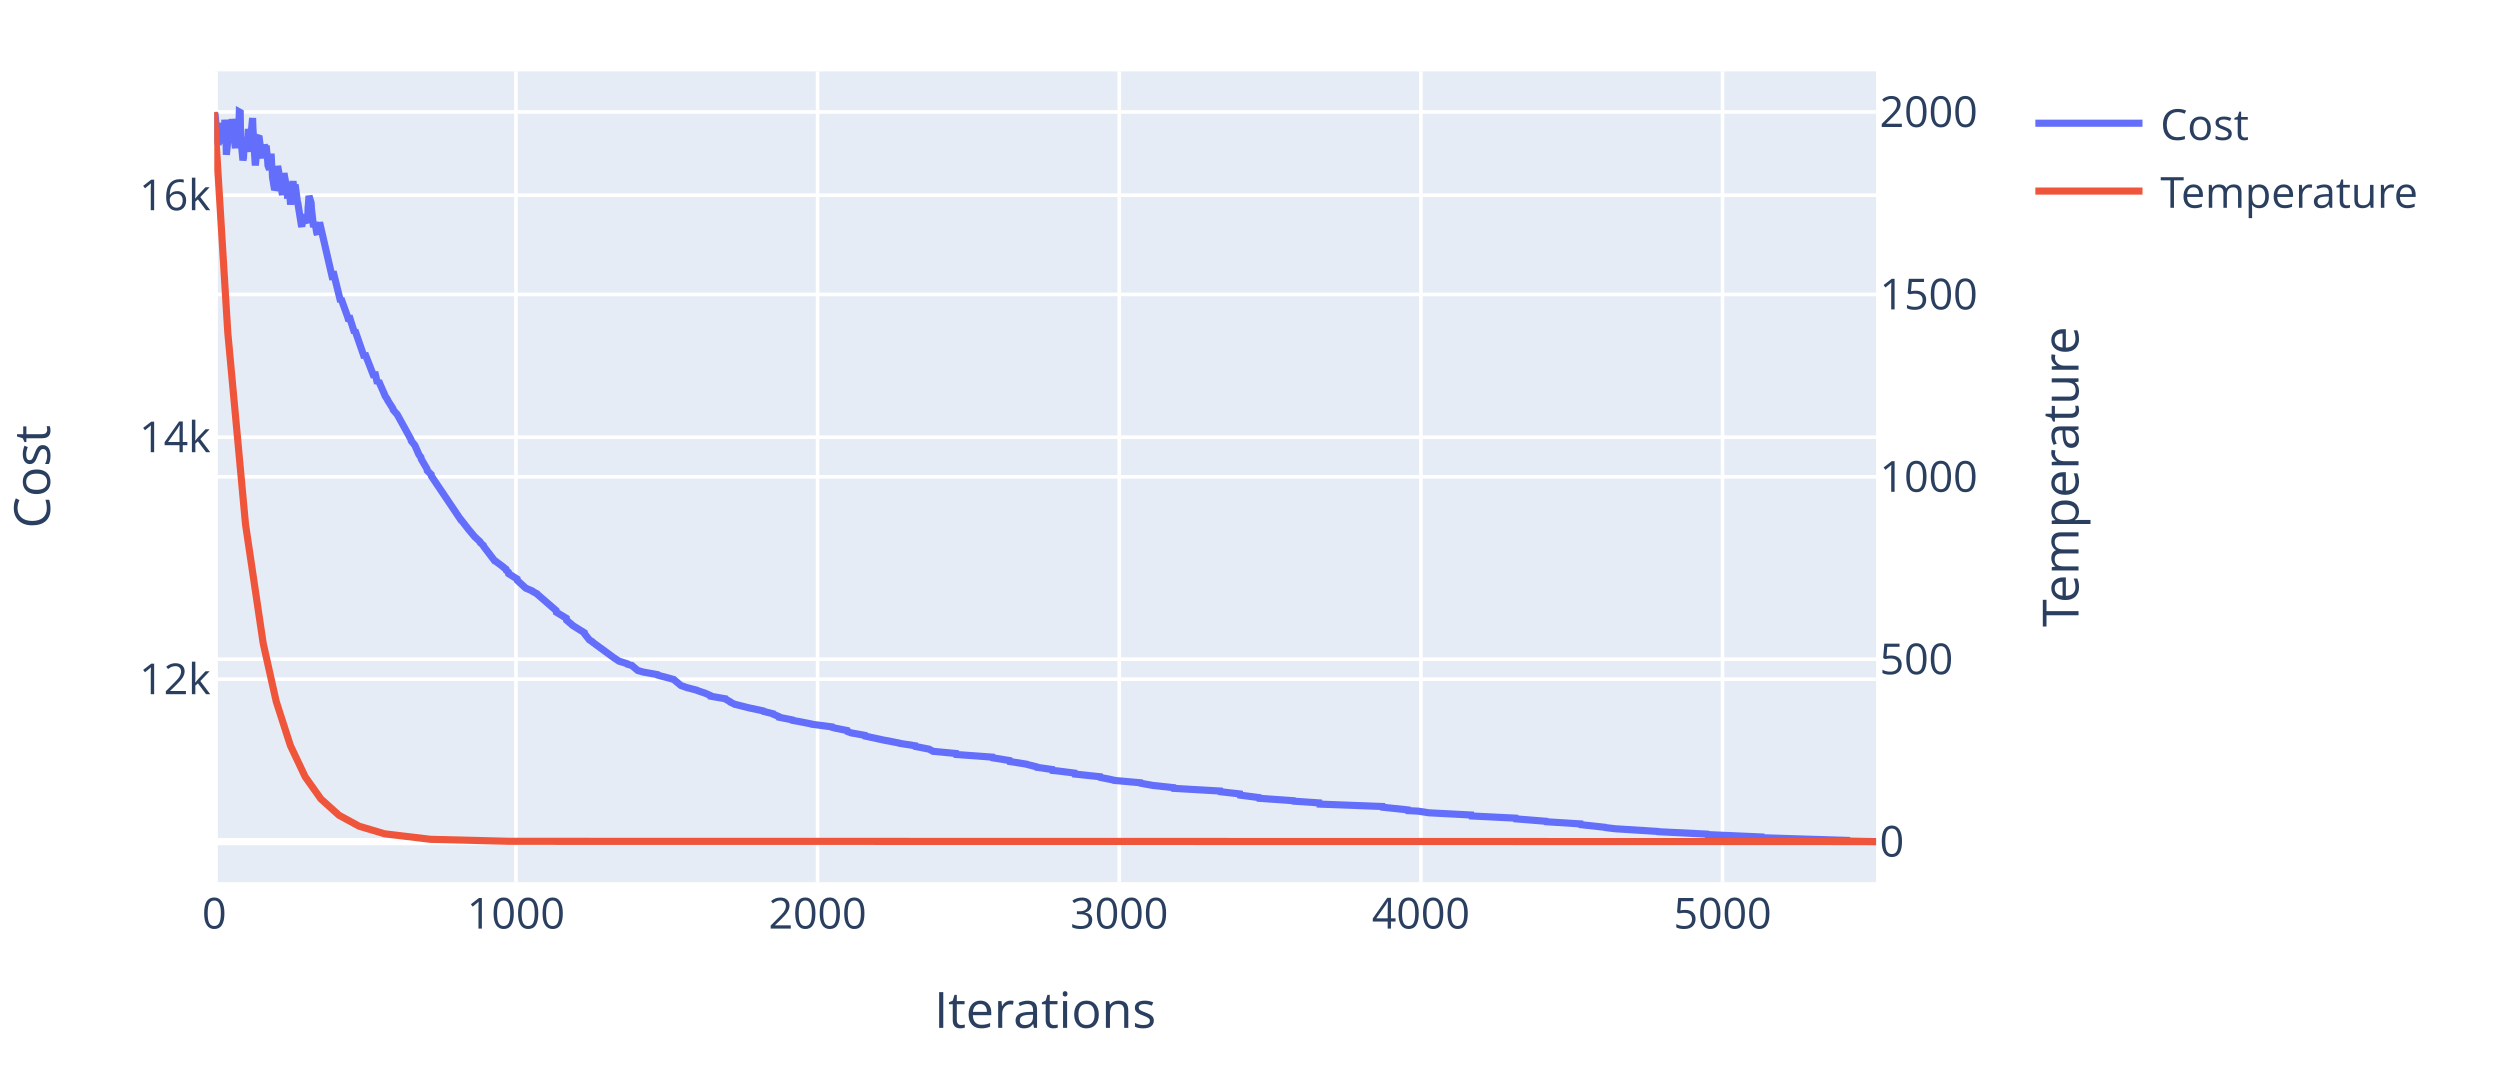
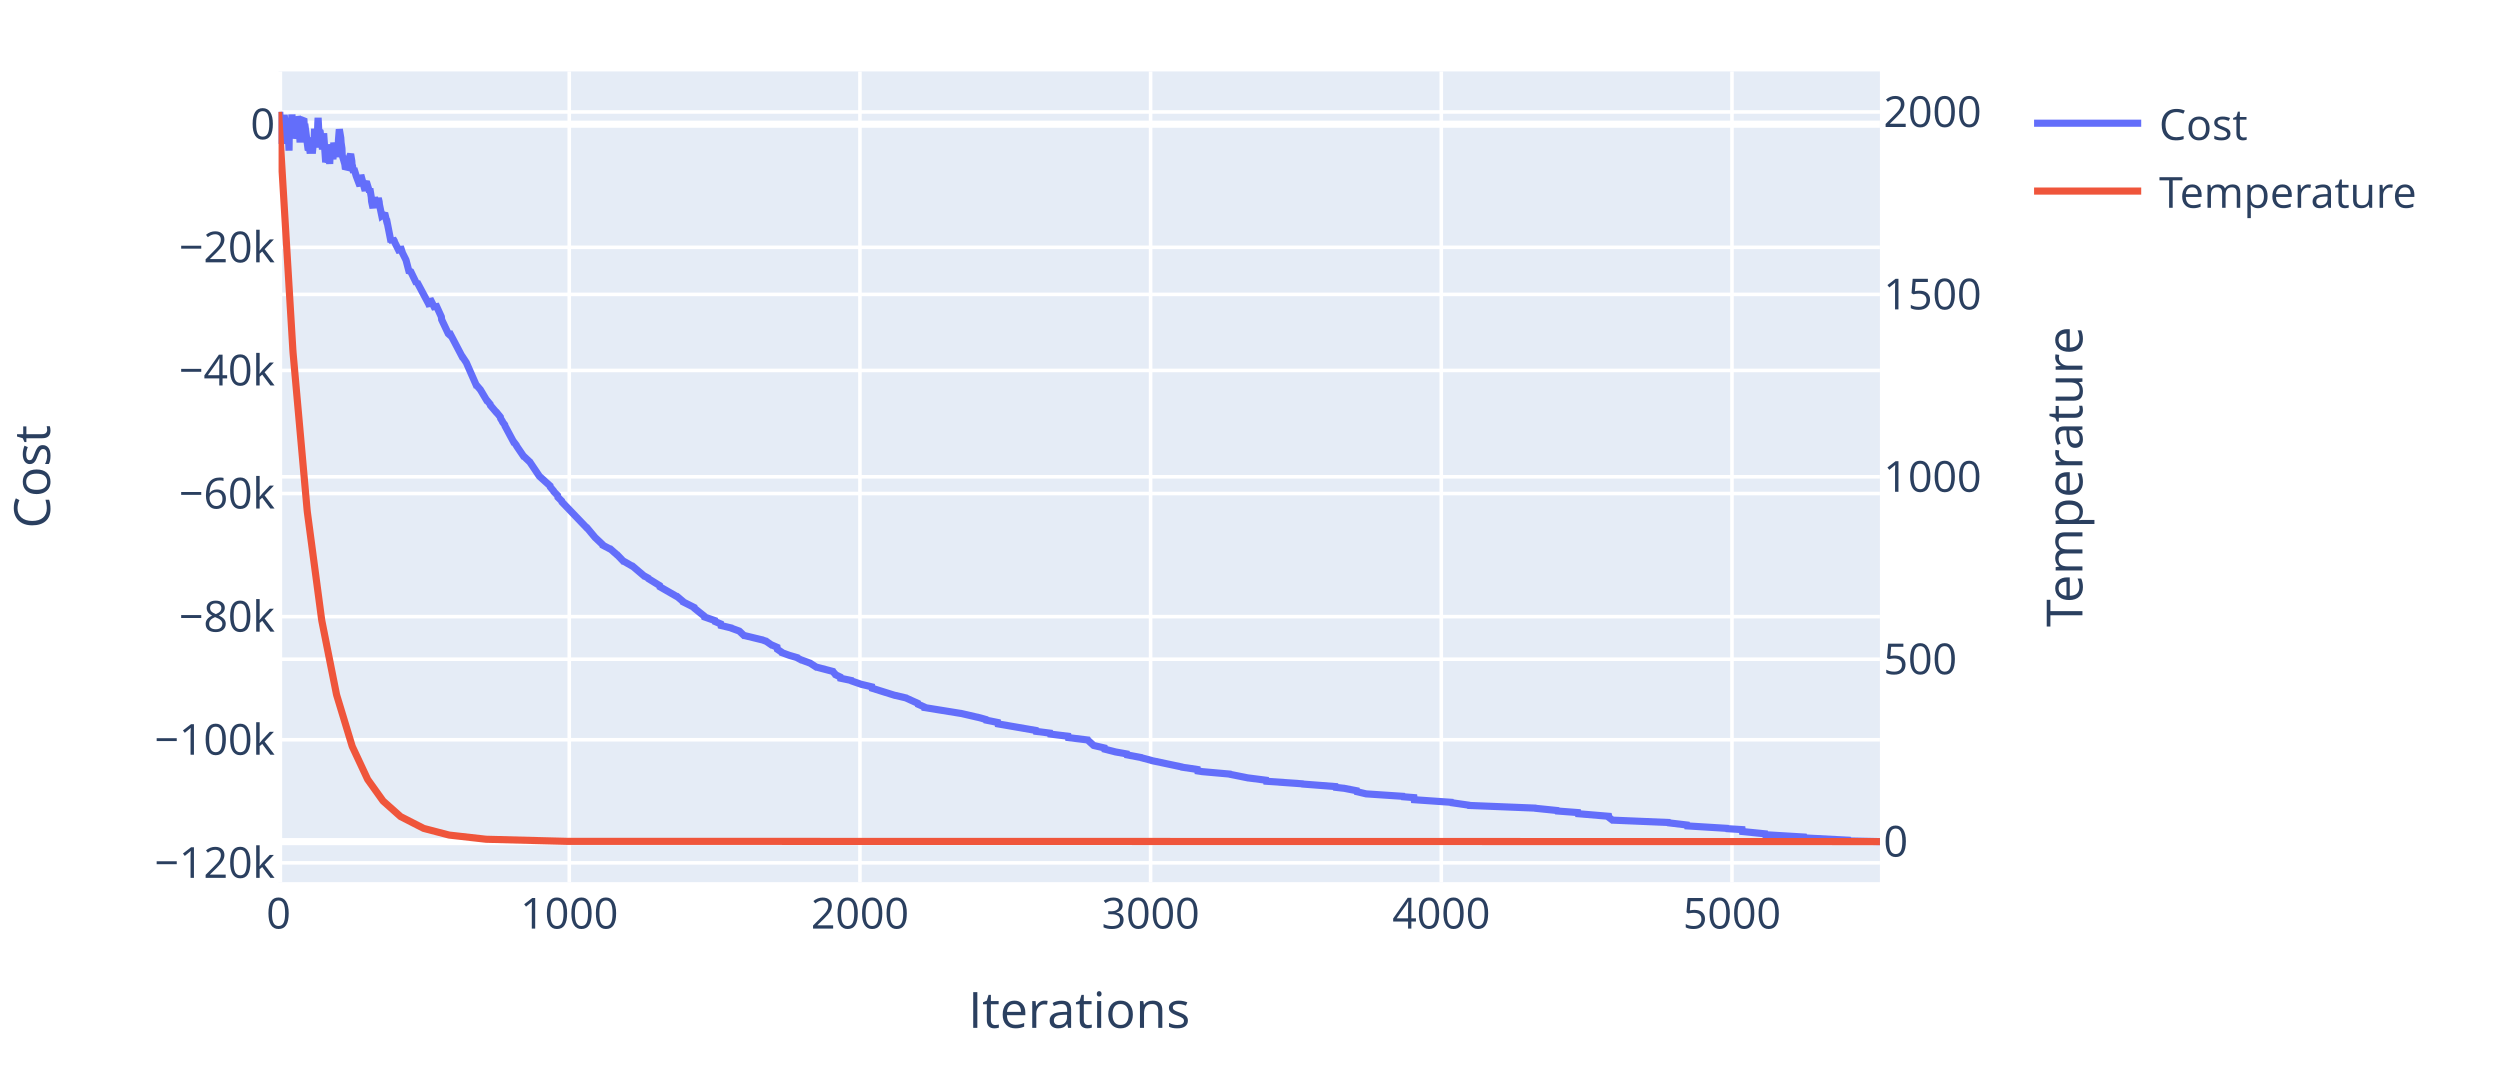
<svg xmlns="http://www.w3.org/2000/svg" class="main-svg" width="700" height="300" style="" viewBox="0 0 700 300">
  <rect x="0" y="0" width="700" height="300" style="fill: rgb(255, 255, 255); fill-opacity: 1;" />
-   <defs id="defs-9335b1">
+   <defs id="defs-837783">
    <g class="clips">
-       <clipPath id="clip9335b1xyplot" class="plotclip">
-         <rect width="465.3" height="227" />
-       </clipPath>
-       <clipPath id="clip9335b1xy2plot" class="plotclip">
-         <rect width="465.3" height="227" />
-       </clipPath>
-       <clipPath class="axesclip" id="clip9335b1x">
-         <rect x="60" y="0" width="465.3" height="300" />
-       </clipPath>
-       <clipPath class="axesclip" id="clip9335b1y">
+       <clipPath id="clip837783xyplot" class="plotclip">
+         <rect width="448.38" height="227" />
+       </clipPath>
+       <clipPath id="clip837783xy2plot" class="plotclip">
+         <rect width="448.38" height="227" />
+       </clipPath>
+       <clipPath class="axesclip" id="clip837783x">
+         <rect x="78" y="0" width="448.38" height="300" />
+       </clipPath>
+       <clipPath class="axesclip" id="clip837783y">
        <rect x="0" y="20" width="700" height="227" />
      </clipPath>
-       <clipPath class="axesclip" id="clip9335b1xy">
-         <rect x="60" y="20" width="465.3" height="227" />
-       </clipPath>
-       <clipPath class="axesclip" id="clip9335b1y2">
+       <clipPath class="axesclip" id="clip837783xy">
+         <rect x="78" y="20" width="448.38" height="227" />
+       </clipPath>
+       <clipPath class="axesclip" id="clip837783y2">
        <rect x="0" y="20" width="700" height="227" />
      </clipPath>
-       <clipPath class="axesclip" id="clip9335b1xy2">
-         <rect x="60" y="20" width="465.3" height="227" />
+       <clipPath class="axesclip" id="clip837783xy2">
+         <rect x="78" y="20" width="448.38" height="227" />
      </clipPath>
    </g>
    <g class="gradients" />
    <g class="patterns" />
  </defs>
  <g class="bglayer">
-     <rect class="bg" x="60" y="20" width="465.3" height="227" style="fill: rgb(229, 236, 246); fill-opacity: 1; stroke-width: 0;" />
+     <rect class="bg" x="78" y="20" width="448.38" height="227" style="fill: rgb(229, 236, 246); fill-opacity: 1; stroke-width: 0;" />
  </g>
  <g class="layer-below">
    <g class="imagelayer" />
    <g class="shapelayer" />
  </g>
  <g class="cartesianlayer">
    <g class="subplot xy">
      <g class="layer-subplot">
        <g class="shapelayer" />
        <g class="imagelayer" />
      </g>
      <g class="gridlayer">
        <g class="x">
-           <path class="xgrid crisp" transform="translate(144.46,0)" d="M0,20v227" style="stroke: rgb(255, 255, 255); stroke-opacity: 1; stroke-width: 1px;" />
-           <path class="xgrid crisp" transform="translate(228.92,0)" d="M0,20v227" style="stroke: rgb(255, 255, 255); stroke-opacity: 1; stroke-width: 1px;" />
-           <path class="xgrid crisp" transform="translate(313.39,0)" d="M0,20v227" style="stroke: rgb(255, 255, 255); stroke-opacity: 1; stroke-width: 1px;" />
-           <path class="xgrid crisp" transform="translate(397.85,0)" d="M0,20v227" style="stroke: rgb(255, 255, 255); stroke-opacity: 1; stroke-width: 1px;" />
-           <path class="xgrid crisp" transform="translate(482.31,0)" d="M0,20v227" style="stroke: rgb(255, 255, 255); stroke-opacity: 1; stroke-width: 1px;" />
+           <path class="xgrid crisp" transform="translate(159.39,0)" d="M0,20v227" style="stroke: rgb(255, 255, 255); stroke-opacity: 1; stroke-width: 1px;" />
+           <path class="xgrid crisp" transform="translate(240.78,0)" d="M0,20v227" style="stroke: rgb(255, 255, 255); stroke-opacity: 1; stroke-width: 1px;" />
+           <path class="xgrid crisp" transform="translate(322.17,0)" d="M0,20v227" style="stroke: rgb(255, 255, 255); stroke-opacity: 1; stroke-width: 1px;" />
+           <path class="xgrid crisp" transform="translate(403.56,0)" d="M0,20v227" style="stroke: rgb(255, 255, 255); stroke-opacity: 1; stroke-width: 1px;" />
+           <path class="xgrid crisp" transform="translate(484.95,0)" d="M0,20v227" style="stroke: rgb(255, 255, 255); stroke-opacity: 1; stroke-width: 1px;" />
        </g>
        <g class="y">
-           <path class="ygrid crisp" transform="translate(0,190.18)" d="M60,0h465.3" style="stroke: rgb(255, 255, 255); stroke-opacity: 1; stroke-width: 1px;" />
-           <path class="ygrid crisp" transform="translate(0,122.42)" d="M60,0h465.3" style="stroke: rgb(255, 255, 255); stroke-opacity: 1; stroke-width: 1px;" />
-           <path class="ygrid crisp" transform="translate(0,54.66)" d="M60,0h465.3" style="stroke: rgb(255, 255, 255); stroke-opacity: 1; stroke-width: 1px;" />
+           <path class="ygrid crisp" transform="translate(0,241.6)" d="M78,0h448.38" style="stroke: rgb(255, 255, 255); stroke-opacity: 1; stroke-width: 1px;" />
+           <path class="ygrid crisp" transform="translate(0,207.13)" d="M78,0h448.38" style="stroke: rgb(255, 255, 255); stroke-opacity: 1; stroke-width: 1px;" />
+           <path class="ygrid crisp" transform="translate(0,172.66)" d="M78,0h448.38" style="stroke: rgb(255, 255, 255); stroke-opacity: 1; stroke-width: 1px;" />
+           <path class="ygrid crisp" transform="translate(0,138.19)" d="M78,0h448.38" style="stroke: rgb(255, 255, 255); stroke-opacity: 1; stroke-width: 1px;" />
+           <path class="ygrid crisp" transform="translate(0,103.72)" d="M78,0h448.38" style="stroke: rgb(255, 255, 255); stroke-opacity: 1; stroke-width: 1px;" />
+           <path class="ygrid crisp" transform="translate(0,69.25)" d="M78,0h448.38" style="stroke: rgb(255, 255, 255); stroke-opacity: 1; stroke-width: 1px;" />
        </g>
        <g class="y2">
-           <path class="y2grid crisp" transform="translate(0,184.58)" d="M60,0h465.3" style="stroke: rgb(255, 255, 255); stroke-opacity: 1; stroke-width: 1px;" />
-           <path class="y2grid crisp" transform="translate(0,133.5)" d="M60,0h465.3" style="stroke: rgb(255, 255, 255); stroke-opacity: 1; stroke-width: 1px;" />
-           <path class="y2grid crisp" transform="translate(0,82.43)" d="M60,0h465.3" style="stroke: rgb(255, 255, 255); stroke-opacity: 1; stroke-width: 1px;" />
-           <path class="y2grid crisp" transform="translate(0,31.35)" d="M60,0h465.3" style="stroke: rgb(255, 255, 255); stroke-opacity: 1; stroke-width: 1px;" />
+           <path class="y2grid crisp" transform="translate(0,184.58)" d="M78,0h448.38" style="stroke: rgb(255, 255, 255); stroke-opacity: 1; stroke-width: 1px;" />
+           <path class="y2grid crisp" transform="translate(0,133.5)" d="M78,0h448.38" style="stroke: rgb(255, 255, 255); stroke-opacity: 1; stroke-width: 1px;" />
+           <path class="y2grid crisp" transform="translate(0,82.43)" d="M78,0h448.38" style="stroke: rgb(255, 255, 255); stroke-opacity: 1; stroke-width: 1px;" />
+           <path class="y2grid crisp" transform="translate(0,31.35)" d="M78,0h448.38" style="stroke: rgb(255, 255, 255); stroke-opacity: 1; stroke-width: 1px;" />
        </g>
      </g>
      <g class="zerolinelayer">
-         <path class="xzl zl crisp" transform="translate(60,0)" d="M0,20v227" style="stroke: rgb(255, 255, 255); stroke-opacity: 1; stroke-width: 2px;" />
-         <path class="y2zl zl crisp" transform="translate(0,235.65)" d="M60,0h465.3" style="stroke: rgb(255, 255, 255); stroke-opacity: 1; stroke-width: 2px;" />
+         <path class="xzl zl crisp" transform="translate(78,0)" d="M0,20v227" style="stroke: rgb(255, 255, 255); stroke-opacity: 1; stroke-width: 2px;" />
+         <path class="yzl zl crisp" transform="translate(0,34.78)" d="M78,0h448.38" style="stroke: rgb(255, 255, 255); stroke-opacity: 1; stroke-width: 2px;" />
+         <path class="y2zl zl crisp" transform="translate(0,235.65)" d="M78,0h448.38" style="stroke: rgb(255, 255, 255); stroke-opacity: 1; stroke-width: 2px;" />
      </g>
      <path class="xlines-below" />
      <path class="ylines-below" />
      <g class="overlines-below">
        <path class="xy2-x" />
        <path class="xy2-y" />
      </g>
      <g class="xaxislayer-below" />
      <g class="yaxislayer-below" />
      <g class="overaxes-below">
        <g class="xy2-x" />
        <g class="xy2-y" />
      </g>
-       <g class="plot" transform="translate(60,20)" clip-path="url(#clip9335b1xyplot)">
+       <g class="plot" transform="translate(78,20)" clip-path="url(#clip837783xyplot)">
        <g class="scatterlayer mlayer">
-           <g class="trace scatter trace1da0a3" style="stroke-miterlimit: 2; opacity: 1;">
+           <g class="trace scatter tracebf21b6" style="stroke-miterlimit: 2; opacity: 1;">
            <g class="fills" />
            <g class="errorbars" />
            <g class="lines">
-               <path class="js-line" d="M0,14.53L0.08,14.4L0.17,11.62L1.1,20.63L1.18,19.68L1.35,20.23L1.44,15.35L1.52,14.4L1.69,18.74L1.94,15.21L2.03,18.19L2.2,15.35L2.7,16.64L2.79,18.6L2.96,13.52L3.29,19.35L3.38,23.34L4.31,14.33L4.39,16.7L4.65,15.55L4.81,16.91L4.9,16.64L4.98,13.32L5.91,21.51L6,19.21L6.08,16.64L6.33,21.31L6.67,19.41L6.76,20.9L7.01,11.35L7.26,11.49L7.35,17.92L8.02,24.9L8.19,24.09L8.28,21.85L8.45,22.06L8.62,18.87L8.87,20.29L8.95,20.77L9.21,22.53L9.54,16.09L9.71,18.94L9.8,18.87L10.05,20.16L10.73,13.04L10.81,15.75L11.49,26.33L11.74,23.89L11.82,23.28L11.91,23.89L11.99,20.97L12.08,18.53L12.5,18.06L13.34,24.36L13.43,22.46L13.51,22.67L13.6,23.28L13.68,20.43L13.94,22.4L14.02,20.77L14.11,20.9L14.19,23.07L14.36,22.06L14.44,24.22L14.53,20.77L14.95,25.04L15.03,26.33L15.46,27.48L15.88,23.07L15.96,23.82L16.05,25.85L16.22,27.75L16.3,29.65L16.89,33.17L17.31,32.36L17.4,28.97L17.65,29.65L17.74,26.46L18.07,28.29L18.16,29.65L19.09,34.59L19.17,32.36L19.51,28.49L19.93,30.8L20.02,31.41L20.44,34.59L20.86,34.52L20.95,32.56L21.37,37.3L21.71,33.58L21.79,32.76L22.04,30.73L22.3,33.17L22.38,33.37L22.64,31.68L23.31,36.76L23.4,36.9L24.41,43.2L24.49,43.4L25.09,40.01L25.34,41.44L25.42,41.71L25.85,42.45L25.93,40.56L26.01,41.37L26.1,40.49L26.18,40.83L26.27,38.05L26.35,37.3L26.52,34.86L27.11,36.76L27.2,38.32L27.79,43.6L28.04,42.79L28.13,42.86L28.21,42.18L28.63,44.89L28.72,45.3L28.89,45.64L28.97,43.4L29.22,44.69L29.39,43.74L29.48,42.25L33.19,58.31L33.28,56L35.39,64.54L35.47,63.53L37.42,68.95L37.5,69.29L37.67,69.35L37.75,68.4L39.27,73.22L39.36,72.4L42.06,80.2L42.15,78.91L43.5,82.36L43.58,82.57L44.76,85.62L44.85,85.14L44.93,84.13L45.69,87.38L46.03,86.5L46.12,86.9L47.72,90.56L47.81,90.83L48.48,91.85L48.57,92.12L50,94.36L50.09,94.76L51.1,95.92L51.18,95.98L55.07,103.03L55.15,103.44L56.08,104.59L56.17,104.72L57.27,107.23L57.35,107.37L57.86,108.05L57.94,108.52L59.55,111.3L59.63,111.77L60.73,112.86L60.81,113.33L69.01,125.53L69.09,125.53L71.29,128.37L71.37,128.44L72.89,130.27L72.97,130.34L74.41,131.69L74.5,131.96L75.34,132.71L75.42,132.98L78.47,136.98L78.55,136.98L80.91,138.74L81,138.88L81.67,139.35L81.76,139.69L82.35,140.23L82.43,140.64L83.62,141.38L83.7,141.45L84.8,142.13L84.88,142.54L87.16,144.64L87.25,144.7L89.02,145.45L89.11,145.58L90.37,146.26L90.46,146.4L95.7,150.94L95.78,151.41L98.57,153.11L98.65,153.65L100.17,154.94L100.26,155.07L103.63,157.17L103.72,157.51L104.9,159L104.99,159.14L105.83,159.68L105.92,159.81L111.57,163.95L111.66,164.02L113.18,165.03L113.26,165.1L115.63,165.85L115.71,165.98L116.81,166.32L116.9,166.32L118.5,167.68L118.58,167.74L120.27,168.22L120.36,168.22L124.07,168.89L124.16,169.03L125.85,169.5L125.93,169.5L128.64,170.25L128.72,170.32L130.58,171.88L130.66,171.94L132.35,172.55L132.44,172.55L135.22,173.3L135.31,173.37L137.25,174.04L137.33,174.04L138.86,174.72L138.94,174.93L143.16,175.67L143.25,175.81L144.43,176.48L144.51,176.62L145.78,177.23L145.87,177.23L150.17,178.31L150.26,178.31L153.72,179.06L153.8,179.19L156.51,179.87L156.59,180.01L158.03,180.62L158.11,180.82L161.83,181.57L161.91,181.7L163.35,181.97L163.43,181.97L167.23,182.72L167.32,182.79L172.98,183.53L173.06,183.67L174.08,183.94L174.16,183.94L177.2,184.55L177.29,184.82L178.38,185.23L178.47,185.23L182.18,185.9L182.27,186.11L187.93,187.33L188.01,187.33L191.81,188.07L191.9,188.14L196.29,188.82L196.37,189.02L200.17,189.77L200.26,189.83L201.27,190.38L201.36,190.38L207.69,190.98L207.78,191.26L217.91,192L218,192.2L222.64,192.95L222.73,193.22L227.46,193.97L227.54,194.03L230.24,194.71L230.33,194.85L234.63,195.46L234.72,195.73L236.07,195.86L236.16,195.86L240.89,196.47L240.97,196.74L248.06,197.49L248.15,197.69L251.87,198.44L251.95,198.51L259.38,199.18L259.47,199.32L262.85,199.93L262.93,199.93L268.59,200.54L268.67,200.74L281.68,201.49L281.76,201.69L287.17,202.3L287.25,202.64L292.49,203.32L292.58,203.52L302.2,204.2L302.29,204.33L309.38,204.81L309.47,205.15L327.12,205.82L327.2,206.03L334.22,206.77L334.3,206.98L336.92,207.11L337,207.11L340.13,207.59L340.21,207.59L351.95,208.2L352.04,208.47L364.37,209.08L364.45,209.28L372.9,209.96L372.98,210.09L382.61,210.7L382.7,210.91L389.45,211.65L389.54,211.72L392.33,212.06L392.41,212.06L404.15,212.8L404.23,212.87L417.92,213.55L418,213.68L433.37,214.36L433.46,214.57L457.36,215.31L457.45,215.51L465.3,215.65" style="vector-effect: non-scaling-stroke; fill: none; stroke: rgb(99, 110, 250); stroke-opacity: 1; stroke-width: 2px; opacity: 1;" />
+               <path class="js-line" d="M0,18.32L0.33,11.35L0.73,18.25L0.81,16.44L0.9,20.27L1.47,12.73L1.55,12.25L2.6,18.43L2.69,16.75L2.93,22.18L3.01,16.25L3.17,18.8L3.26,14.76L3.42,14.61L3.5,15.82L3.66,14.78L3.74,12.06L4.15,18.74L4.64,16.65L4.72,15.86L5.05,16.44L5.29,12.64L5.53,13.42L5.62,17.02L5.7,13.28L6.02,19.89L6.43,13.48L6.51,13.75L7.08,13.2L7.24,16.26L7.33,14.67L8.22,21.48L8.3,22.04L8.71,21.67L8.87,22.99L8.95,20.84L9.03,18.46L9.44,22.99L9.69,20.47L9.77,19.57L9.93,19.93L10.09,16.06L10.5,18.98L10.58,20.08L10.66,21.32L10.91,16.69L10.99,14.47L11.07,12.98L11.31,17.66L11.56,16.67L11.64,16.82L12.29,21.8L12.53,20.4L12.62,17.32L13.19,25.45L13.51,23.17L13.59,24.21L13.92,25.39L14,22.5L14.32,25.89L14.49,22.14L14.57,22.38L14.65,20.4L15.22,24.6L15.38,22.14L15.46,19.92L15.87,22.86L15.95,21.55L16.03,20.71L16.44,22.88L16.52,23.41L16.6,23.97L16.69,22.62L16.77,19.11L17.01,16.19L17.42,18.62L17.5,19.91L17.74,21.55L17.82,23.47L18.56,26L18.64,26.69L19.21,26.82L19.53,23.89L19.62,23.97L19.86,25.58L19.94,23.76L20.18,23.12L20.51,25.11L20.59,26.52L20.67,26.15L20.84,27.96L20.92,27.74L21,28.43L21.08,27.14L21.65,28.97L21.73,29.26L22.79,32.07L22.95,30.72L23.03,28.98L24.25,33.43L24.34,32.65L24.42,31.11L24.58,30.85L25.48,33.77L25.56,32.8L25.96,35.21L26.04,36.38L26.45,38.29L26.61,36.23L26.78,37.18L26.86,35.22L27.35,37.5L27.67,36.49L27.75,36.5L27.92,35.47L28.16,36.5L28.24,37.26L28.89,40.39L29.3,40.1L29.38,40.15L29.71,39.66L30.28,42.01L30.36,42.02L31.5,47.8L31.58,47.24L31.91,47.76L31.99,46.79L32.39,47.45L32.47,47.75L33.94,50.68L34.02,49.73L34.1,49.04L34.59,50.49L34.67,50.78L35.65,52.75L35.73,53L36.63,56.43L36.95,56.04L37.03,56.08L38.66,59.45L38.74,58.93L41.67,64.43L41.75,64.43L42.32,65.79L42.4,63.64L43.87,66.55L43.95,65.14L45.58,68.71L45.66,69.49L47.53,73.45L47.61,73.52L47.78,72.96L51.44,79.93L51.52,79.94L52.58,81.55L52.66,81.74L55.35,87.85L55.43,87.86L56.4,89L56.48,89.08L58.28,92.11L58.36,92.12L59.25,93.2L59.33,93.52L60.96,95.44L61.04,95.46L62.1,96.77L62.18,97.19L62.67,97.98L62.75,98.2L63.32,98.94L63.4,99.26L65.84,103.81L65.93,103.82L66.58,104.69L66.66,104.9L68.61,107.77L68.69,107.79L70.24,109.26L70.32,109.31L73.01,113.32L73.09,113.4L76.02,116.05L76.1,116.39L77,117.46L77.08,117.66L78.13,118.74L78.22,119.23L79.27,120.28L79.36,120.57L86.27,127.78L86.36,127.79L88.63,130.51L88.72,130.59L90.67,132.43L90.75,132.64L92.87,133.75L92.95,133.75L94.74,135.33L94.82,135.35L96.53,137.13L96.61,137.13L99.05,138.53L99.13,138.53L102.39,141.3L102.47,141.3L103.53,141.9L103.61,142.06L106.7,143.97L106.78,144.31L111.5,147.02L111.59,147.02L113.13,148.31L113.21,148.49L116.39,150.1L116.47,150.34L119.16,152.49L119.24,152.74L122.17,153.77L122.25,154.05L123.79,154.69L123.88,155.14L126.81,155.85L126.89,155.93L128.92,156.67L129,156.7L130.31,157.94L130.39,157.94L135.35,159.15L135.43,159.15L136.41,159.53L136.49,159.53L138.04,160.6L138.12,160.6L139.58,161.24L139.67,161.8L140.81,162.57L140.89,162.72L142.92,163.46L143,163.49L145.28,164.16L145.36,164.26L146.34,164.79L146.42,164.79L148.78,165.67L148.86,165.7L150.57,166.8L150.65,166.8L155.21,168L155.29,168.14L155.86,168.77L155.94,168.92L157.25,169.55L157.33,169.9L160.42,170.55L160.5,170.68L163.27,171.65L163.35,171.65L166.12,172.32L166.2,172.71L172.55,174.7L172.63,174.7L175.72,175.43L175.8,175.49L178.98,176.93L179.06,177.19L180.69,177.9L180.77,178.1L191.02,179.76L191.1,179.76L195.58,180.8L195.66,180.8L198.02,181.45L198.1,181.63L201.36,182.29L201.44,182.69L212.02,184.52L212.1,184.78L216.01,185.28L216.09,185.54L221.06,186.15L221.14,186.53L226.59,187.2L226.67,187.32L228.22,188.73L228.3,188.75L231.23,189.43L231.31,189.76L234.16,190.49L234.24,190.52L237.5,191.11L237.58,191.37L241.57,192.12L241.65,192.18L244.42,192.92L244.5,192.97L252.88,194.74L252.96,194.81L254.1,194.98L254.18,194.98L257.28,195.46L257.36,195.86L258.58,196.05L258.66,196.06L266.39,196.75L266.47,196.82L271.44,197.82L271.52,197.82L276.48,198.46L276.56,198.75L286.66,199.47L286.74,199.53L295.94,200.24L296.02,200.46L298.21,200.71L298.3,200.71L301.88,201.41L301.96,201.68L304.56,202.29L304.64,202.29L314.82,202.97L314.9,203.09L317.91,203.33L317.99,203.92L328.41,204.65L328.49,204.76L333.21,205.44L333.29,205.52L351.85,206.27L351.93,206.32L357.96,206.94L358.04,207.08L363.82,207.52L363.9,207.84L372.44,208.56L372.52,208.9L373.5,209.64L373.58,209.64L389.21,210.3L389.29,210.4L394.34,211L394.42,211.25L405.57,211.94L405.65,212.03L409.8,212.29L409.88,212.83L416.23,213.47L416.31,213.72L427.14,214.37L427.22,214.61L439.51,215.25L439.59,215.46L448.38,215.65" style="vector-effect: non-scaling-stroke; fill: none; stroke: rgb(99, 110, 250); stroke-opacity: 1; stroke-width: 2px; opacity: 1;" />
            </g>
            <g class="points" />
            <g class="text" />
          </g>
        </g>
      </g>
      <g class="overplot">
-         <g class="xy2" transform="translate(60,20)" clip-path="url(#clip9335b1xy2plot)">
+         <g class="xy2" transform="translate(78,20)" clip-path="url(#clip837783xy2plot)">
          <g class="scatterlayer mlayer">
-             <g class="trace scatter trace7e929a" style="stroke-miterlimit: 2; opacity: 1;">
+             <g class="trace scatter traceee6017" style="stroke-miterlimit: 2; opacity: 1;">
              <g class="fills" />
              <g class="errorbars" />
              <g class="lines">
-                 <path class="js-line" d="M0,11.35L3.72,72.17L3.8,73.32L8.7,126.33L8.78,127.04L13.68,160.04L13.77,160.48L17.31,176.28L17.4,176.6L21.28,188.66L21.37,188.88L25.42,197.44L25.51,197.59L29.82,203.66L29.9,203.75L34.88,208.24L34.97,208.3L40.54,211.33L40.63,211.36L47.64,213.45L47.72,213.47L60.56,215.01L60.64,215.01L82.77,215.57L82.86,215.57L465.3,215.65" style="vector-effect: non-scaling-stroke; fill: none; stroke: rgb(239, 85, 59); stroke-opacity: 1; stroke-width: 2px; opacity: 1;" />
+                 <path class="js-line" d="M0,11.35L3.99,77.82L4.07,78.92L7.98,122.67L8.06,123.41L12.05,153.42L12.13,153.92L16.2,174.34L16.28,174.67L20.59,188.88L20.67,189.09L24.91,198.16L24.99,198.3L29.22,204.22L29.3,204.31L34.1,208.59L34.18,208.65L40.61,211.94L40.7,211.97L47.69,213.8L47.78,213.82L58.03,214.98L58.11,214.99L80.74,215.58L80.82,215.58L448.38,215.65" style="vector-effect: non-scaling-stroke; fill: none; stroke: rgb(239, 85, 59); stroke-opacity: 1; stroke-width: 2px; opacity: 1;" />
              </g>
              <g class="points" />
              <g class="text" />
            </g>
          </g>
        </g>
      </g>
      <path class="xlines-above crisp" d="M0,0" style="fill: none;" />
      <path class="ylines-above crisp" d="M0,0" style="fill: none;" />
      <g class="overlines-above">
        <path class="xy2-x crisp" d="M0,0" style="fill: none;" />
        <path class="xy2-y crisp" d="M0,0" style="fill: none;" />
      </g>
      <g class="xaxislayer-above">
        <g class="xtick">
-           <text text-anchor="middle" x="0" y="260" transform="translate(60,0)" style="font-family: 'Open Sans', verdana, arial, sans-serif; font-size: 12px; fill: rgb(42, 63, 95); fill-opacity: 1; white-space: pre; opacity: 1;">0</text>
-         </g>
-         <g class="xtick">
-           <text text-anchor="middle" x="0" y="260" style="font-family: 'Open Sans', verdana, arial, sans-serif; font-size: 12px; fill: rgb(42, 63, 95); fill-opacity: 1; white-space: pre; opacity: 1;" transform="translate(144.46,0)">1000</text>
-         </g>
-         <g class="xtick">
-           <text text-anchor="middle" x="0" y="260" style="font-family: 'Open Sans', verdana, arial, sans-serif; font-size: 12px; fill: rgb(42, 63, 95); fill-opacity: 1; white-space: pre; opacity: 1;" transform="translate(228.92,0)">2000</text>
-         </g>
-         <g class="xtick">
-           <text text-anchor="middle" x="0" y="260" style="font-family: 'Open Sans', verdana, arial, sans-serif; font-size: 12px; fill: rgb(42, 63, 95); fill-opacity: 1; white-space: pre; opacity: 1;" transform="translate(313.39,0)">3000</text>
-         </g>
-         <g class="xtick">
-           <text text-anchor="middle" x="0" y="260" style="font-family: 'Open Sans', verdana, arial, sans-serif; font-size: 12px; fill: rgb(42, 63, 95); fill-opacity: 1; white-space: pre; opacity: 1;" transform="translate(397.85,0)">4000</text>
-         </g>
-         <g class="xtick">
-           <text text-anchor="middle" x="0" y="260" style="font-family: 'Open Sans', verdana, arial, sans-serif; font-size: 12px; fill: rgb(42, 63, 95); fill-opacity: 1; white-space: pre; opacity: 1;" transform="translate(482.31,0)">5000</text>
+           <text text-anchor="middle" x="0" y="260" transform="translate(78,0)" style="font-family: 'Open Sans', verdana, arial, sans-serif; font-size: 12px; fill: rgb(42, 63, 95); fill-opacity: 1; white-space: pre; opacity: 1;">0</text>
+         </g>
+         <g class="xtick">
+           <text text-anchor="middle" x="0" y="260" style="font-family: 'Open Sans', verdana, arial, sans-serif; font-size: 12px; fill: rgb(42, 63, 95); fill-opacity: 1; white-space: pre; opacity: 1;" transform="translate(159.39,0)">1000</text>
+         </g>
+         <g class="xtick">
+           <text text-anchor="middle" x="0" y="260" style="font-family: 'Open Sans', verdana, arial, sans-serif; font-size: 12px; fill: rgb(42, 63, 95); fill-opacity: 1; white-space: pre; opacity: 1;" transform="translate(240.78,0)">2000</text>
+         </g>
+         <g class="xtick">
+           <text text-anchor="middle" x="0" y="260" style="font-family: 'Open Sans', verdana, arial, sans-serif; font-size: 12px; fill: rgb(42, 63, 95); fill-opacity: 1; white-space: pre; opacity: 1;" transform="translate(322.17,0)">3000</text>
+         </g>
+         <g class="xtick">
+           <text text-anchor="middle" x="0" y="260" style="font-family: 'Open Sans', verdana, arial, sans-serif; font-size: 12px; fill: rgb(42, 63, 95); fill-opacity: 1; white-space: pre; opacity: 1;" transform="translate(403.56,0)">4000</text>
+         </g>
+         <g class="xtick">
+           <text text-anchor="middle" x="0" y="260" style="font-family: 'Open Sans', verdana, arial, sans-serif; font-size: 12px; fill: rgb(42, 63, 95); fill-opacity: 1; white-space: pre; opacity: 1;" transform="translate(484.95,0)">5000</text>
        </g>
      </g>
      <g class="yaxislayer-above">
        <g class="ytick">
-           <text text-anchor="end" x="59" y="4.2" transform="translate(0,190.18)" style="font-family: 'Open Sans', verdana, arial, sans-serif; font-size: 12px; fill: rgb(42, 63, 95); fill-opacity: 1; white-space: pre; opacity: 1;">12k</text>
-         </g>
-         <g class="ytick">
-           <text text-anchor="end" x="59" y="4.2" style="font-family: 'Open Sans', verdana, arial, sans-serif; font-size: 12px; fill: rgb(42, 63, 95); fill-opacity: 1; white-space: pre; opacity: 1;" transform="translate(0,122.42)">14k</text>
-         </g>
-         <g class="ytick">
-           <text text-anchor="end" x="59" y="4.2" style="font-family: 'Open Sans', verdana, arial, sans-serif; font-size: 12px; fill: rgb(42, 63, 95); fill-opacity: 1; white-space: pre; opacity: 1;" transform="translate(0,54.66)">16k</text>
+           <text text-anchor="end" x="77" y="4.2" transform="translate(0,241.6)" style="font-family: 'Open Sans', verdana, arial, sans-serif; font-size: 12px; fill: rgb(42, 63, 95); fill-opacity: 1; white-space: pre; opacity: 1;">−120k</text>
+         </g>
+         <g class="ytick">
+           <text text-anchor="end" x="77" y="4.2" style="font-family: 'Open Sans', verdana, arial, sans-serif; font-size: 12px; fill: rgb(42, 63, 95); fill-opacity: 1; white-space: pre; opacity: 1;" transform="translate(0,207.13)">−100k</text>
+         </g>
+         <g class="ytick">
+           <text text-anchor="end" x="77" y="4.2" style="font-family: 'Open Sans', verdana, arial, sans-serif; font-size: 12px; fill: rgb(42, 63, 95); fill-opacity: 1; white-space: pre; opacity: 1;" transform="translate(0,172.66)">−80k</text>
+         </g>
+         <g class="ytick">
+           <text text-anchor="end" x="77" y="4.2" style="font-family: 'Open Sans', verdana, arial, sans-serif; font-size: 12px; fill: rgb(42, 63, 95); fill-opacity: 1; white-space: pre; opacity: 1;" transform="translate(0,138.19)">−60k</text>
+         </g>
+         <g class="ytick">
+           <text text-anchor="end" x="77" y="4.2" style="font-family: 'Open Sans', verdana, arial, sans-serif; font-size: 12px; fill: rgb(42, 63, 95); fill-opacity: 1; white-space: pre; opacity: 1;" transform="translate(0,103.72)">−40k</text>
+         </g>
+         <g class="ytick">
+           <text text-anchor="end" x="77" y="4.2" style="font-family: 'Open Sans', verdana, arial, sans-serif; font-size: 12px; fill: rgb(42, 63, 95); fill-opacity: 1; white-space: pre; opacity: 1;" transform="translate(0,69.25)">−20k</text>
+         </g>
+         <g class="ytick">
+           <text text-anchor="end" x="77" y="4.2" style="font-family: 'Open Sans', verdana, arial, sans-serif; font-size: 12px; fill: rgb(42, 63, 95); fill-opacity: 1; white-space: pre; opacity: 1;" transform="translate(0,34.78)">0</text>
        </g>
      </g>
      <g class="overaxes-above">
        <g class="xy2-x" />
        <g class="xy2-y">
          <g class="y2tick">
-             <text text-anchor="start" x="526.3" y="4.2" transform="translate(0,235.65)" style="font-family: 'Open Sans', verdana, arial, sans-serif; font-size: 12px; fill: rgb(42, 63, 95); fill-opacity: 1; white-space: pre; opacity: 1;">0</text>
-           </g>
-           <g class="y2tick">
-             <text text-anchor="start" x="526.3" y="4.2" style="font-family: 'Open Sans', verdana, arial, sans-serif; font-size: 12px; fill: rgb(42, 63, 95); fill-opacity: 1; white-space: pre; opacity: 1;" transform="translate(0,184.58)">500</text>
-           </g>
-           <g class="y2tick">
-             <text text-anchor="start" x="526.3" y="4.2" style="font-family: 'Open Sans', verdana, arial, sans-serif; font-size: 12px; fill: rgb(42, 63, 95); fill-opacity: 1; white-space: pre; opacity: 1;" transform="translate(0,133.5)">1000</text>
-           </g>
-           <g class="y2tick">
-             <text text-anchor="start" x="526.3" y="4.2" style="font-family: 'Open Sans', verdana, arial, sans-serif; font-size: 12px; fill: rgb(42, 63, 95); fill-opacity: 1; white-space: pre; opacity: 1;" transform="translate(0,82.43)">1500</text>
-           </g>
-           <g class="y2tick">
-             <text text-anchor="start" x="526.3" y="4.2" style="font-family: 'Open Sans', verdana, arial, sans-serif; font-size: 12px; fill: rgb(42, 63, 95); fill-opacity: 1; white-space: pre; opacity: 1;" transform="translate(0,31.35)">2000</text>
+             <text text-anchor="start" x="527.38" y="4.2" transform="translate(0,235.65)" style="font-family: 'Open Sans', verdana, arial, sans-serif; font-size: 12px; fill: rgb(42, 63, 95); fill-opacity: 1; white-space: pre; opacity: 1;">0</text>
+           </g>
+           <g class="y2tick">
+             <text text-anchor="start" x="527.38" y="4.2" style="font-family: 'Open Sans', verdana, arial, sans-serif; font-size: 12px; fill: rgb(42, 63, 95); fill-opacity: 1; white-space: pre; opacity: 1;" transform="translate(0,184.58)">500</text>
+           </g>
+           <g class="y2tick">
+             <text text-anchor="start" x="527.38" y="4.2" style="font-family: 'Open Sans', verdana, arial, sans-serif; font-size: 12px; fill: rgb(42, 63, 95); fill-opacity: 1; white-space: pre; opacity: 1;" transform="translate(0,133.5)">1000</text>
+           </g>
+           <g class="y2tick">
+             <text text-anchor="start" x="527.38" y="4.2" style="font-family: 'Open Sans', verdana, arial, sans-serif; font-size: 12px; fill: rgb(42, 63, 95); fill-opacity: 1; white-space: pre; opacity: 1;" transform="translate(0,82.43)">1500</text>
+           </g>
+           <g class="y2tick">
+             <text text-anchor="start" x="527.38" y="4.2" style="font-family: 'Open Sans', verdana, arial, sans-serif; font-size: 12px; fill: rgb(42, 63, 95); fill-opacity: 1; white-space: pre; opacity: 1;" transform="translate(0,31.35)">2000</text>
          </g>
        </g>
      </g>
    </g>
    <g class="subplot xy2" />
  </g>
  <g class="polarlayer" />
  <g class="smithlayer" />
  <g class="ternarylayer" />
  <g class="geolayer" />
  <g class="funnelarealayer" />
  <g class="pielayer" />
  <g class="iciclelayer" />
  <g class="treemaplayer" />
  <g class="sunburstlayer" />
  <g class="glimages" />
-   <defs id="topdefs-9335b1">
+   <defs id="topdefs-837783">
    <g class="clips" />
-     <clipPath id="legend9335b1">
+     <clipPath id="legend837783">
      <rect width="123" height="48" x="0" y="0" />
    </clipPath>
  </defs>
  <g class="layer-above">
    <g class="imagelayer" />
    <g class="shapelayer" />
  </g>
  <g class="infolayer">
-     <g class="legend" pointer-events="all" transform="translate(564.9,20)">
+     <g class="legend" pointer-events="all" transform="translate(564.54,20)">
      <rect class="bg" shape-rendering="crispEdges" width="123" height="48" x="0" y="0" style="stroke: rgb(68, 68, 68); stroke-opacity: 1; fill: rgb(255, 255, 255); fill-opacity: 1; stroke-width: 0px;" />
-       <g class="scrollbox" transform="" clip-path="url(#legend9335b1)">
+       <g class="scrollbox" transform="" clip-path="url(#legend837783)">
        <g class="groups">
          <g class="traces" transform="translate(0,14.5)" style="opacity: 1;">
            <text class="legendtext" text-anchor="start" x="40" y="4.68" style="font-family: 'Open Sans', verdana, arial, sans-serif; font-size: 12px; fill: rgb(42, 63, 95); fill-opacity: 1; white-space: pre;">Cost</text>
            <g class="layers" style="opacity: 1;">
              <g class="legendfill" />
              <g class="legendlines">
                <path class="js-line" d="M5,0h30" style="fill: none; stroke: rgb(99, 110, 250); stroke-opacity: 1; stroke-width: 2px;" />
              </g>
              <g class="legendsymbols">
                <g class="legendpoints" />
              </g>
            </g>
            <rect class="legendtoggle" x="0" y="-9.5" width="117.266" height="19" style="fill: rgb(0, 0, 0); fill-opacity: 0;" />
          </g>
          <g class="traces" transform="translate(0,33.5)" style="opacity: 1;">
            <text class="legendtext" text-anchor="start" x="40" y="4.68" style="font-family: 'Open Sans', verdana, arial, sans-serif; font-size: 12px; fill: rgb(42, 63, 95); fill-opacity: 1; white-space: pre;">Temperature</text>
            <g class="layers" style="opacity: 1;">
              <g class="legendfill" />
              <g class="legendlines">
                <path class="js-line" d="M5,0h30" style="fill: none; stroke: rgb(239, 85, 59); stroke-opacity: 1; stroke-width: 2px;" />
              </g>
              <g class="legendsymbols">
                <g class="legendpoints" />
              </g>
            </g>
            <rect class="legendtoggle" x="0" y="-9.5" width="117.266" height="19" style="fill: rgb(0, 0, 0); fill-opacity: 0;" />
          </g>
        </g>
      </g>
      <rect class="scrollbar" rx="20" ry="3" width="0" height="0" x="0" y="0" style="fill: rgb(128, 139, 164); fill-opacity: 1;" />
    </g>
    <g class="g-gtitle" />
    <g class="g-xtitle">
-       <text class="xtitle" x="292.65" y="287.8" text-anchor="middle" style="font-family: 'Open Sans', verdana, arial, sans-serif; font-size: 14px; fill: rgb(42, 63, 95); opacity: 1; font-weight: normal; white-space: pre;">Iterations</text>
-     </g>
-     <g class="g-ytitle" transform="translate(2.15918,0)">
-       <text class="ytitle" transform="rotate(-90,11.84063,133.5)" x="11.841" y="133.5" text-anchor="middle" style="font-family: 'Open Sans', verdana, arial, sans-serif; font-size: 14px; fill: rgb(42, 63, 95); opacity: 1; font-weight: normal; white-space: pre;">Cost</text>
+       <text class="xtitle" x="302.19" y="287.8" text-anchor="middle" style="font-family: 'Open Sans', verdana, arial, sans-serif; font-size: 14px; fill: rgb(42, 63, 95); opacity: 1; font-weight: normal; white-space: pre;">Iterations</text>
+     </g>
+     <g class="g-ytitle" transform="translate(1.612305,0)">
+       <text class="ytitle" transform="rotate(-90,12.3875,133.5)" x="12.388" y="133.5" text-anchor="middle" style="font-family: 'Open Sans', verdana, arial, sans-serif; font-size: 14px; fill: rgb(42, 63, 95); opacity: 1; font-weight: normal; white-space: pre;">Cost</text>
    </g>
    <g class="g-y2title">
-       <text class="y2title" transform="rotate(-90,581.9875,133.5)" x="581.987" y="133.5" text-anchor="middle" style="font-family: 'Open Sans', verdana, arial, sans-serif; font-size: 14px; fill: rgb(42, 63, 95); opacity: 1; font-weight: normal; white-space: pre;">Temperature</text>
+       <text class="y2title" transform="rotate(-90,583.0812,133.5)" x="583.081" y="133.5" text-anchor="middle" style="font-family: 'Open Sans', verdana, arial, sans-serif; font-size: 14px; fill: rgb(42, 63, 95); opacity: 1; font-weight: normal; white-space: pre;">Temperature</text>
    </g>
  </g>
</svg>
